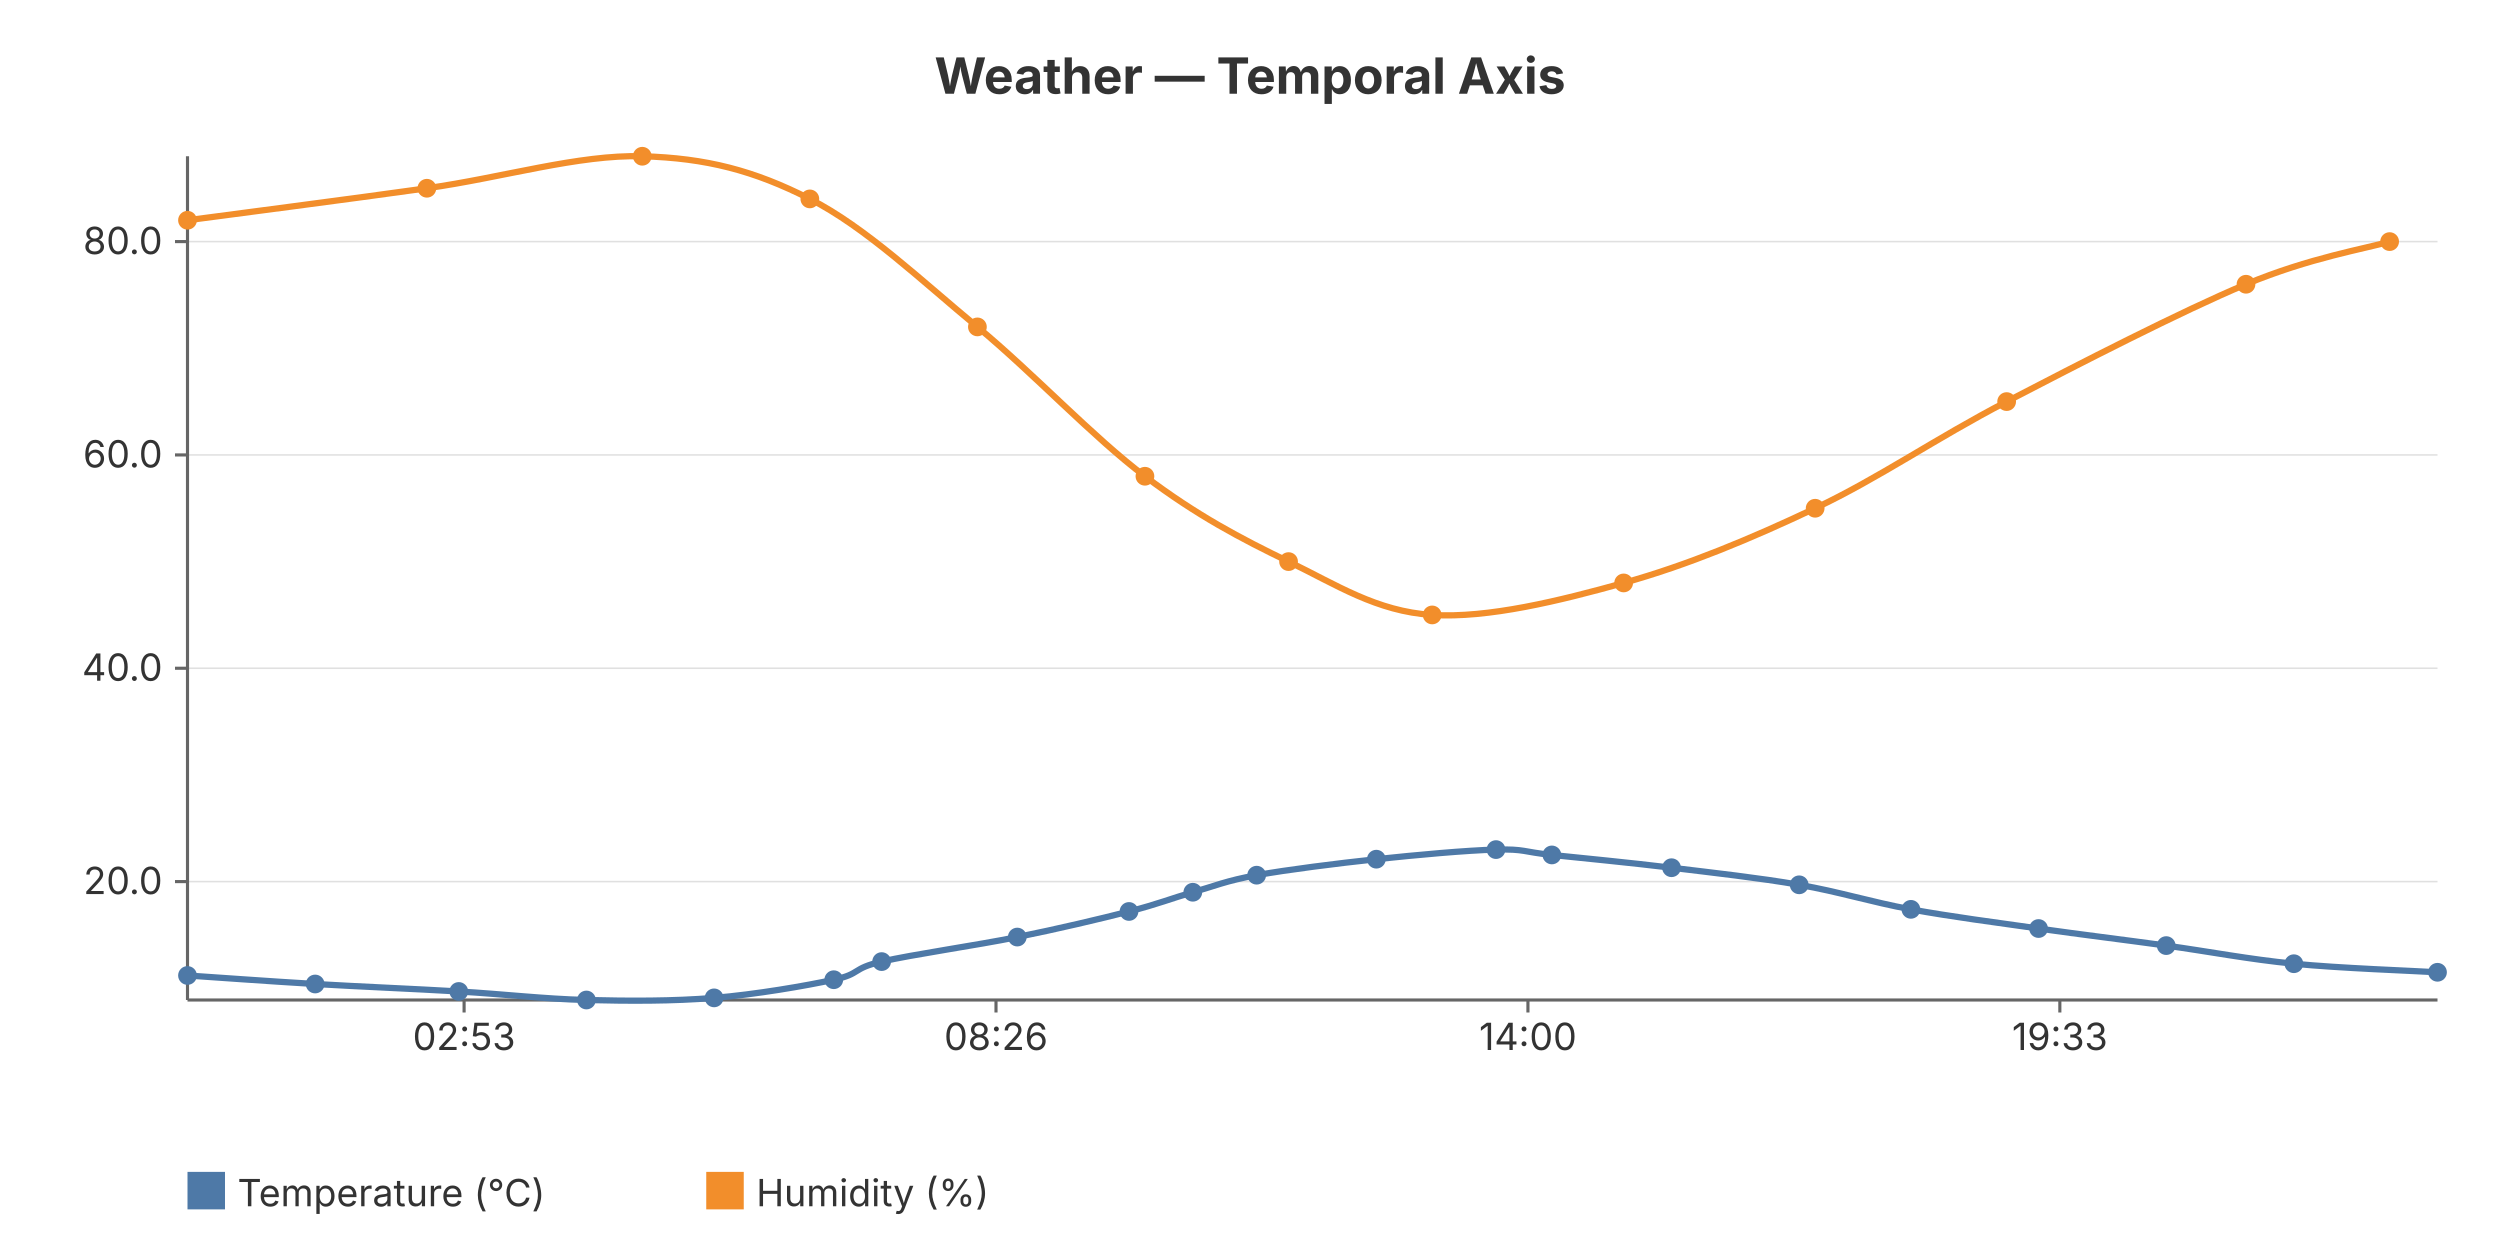
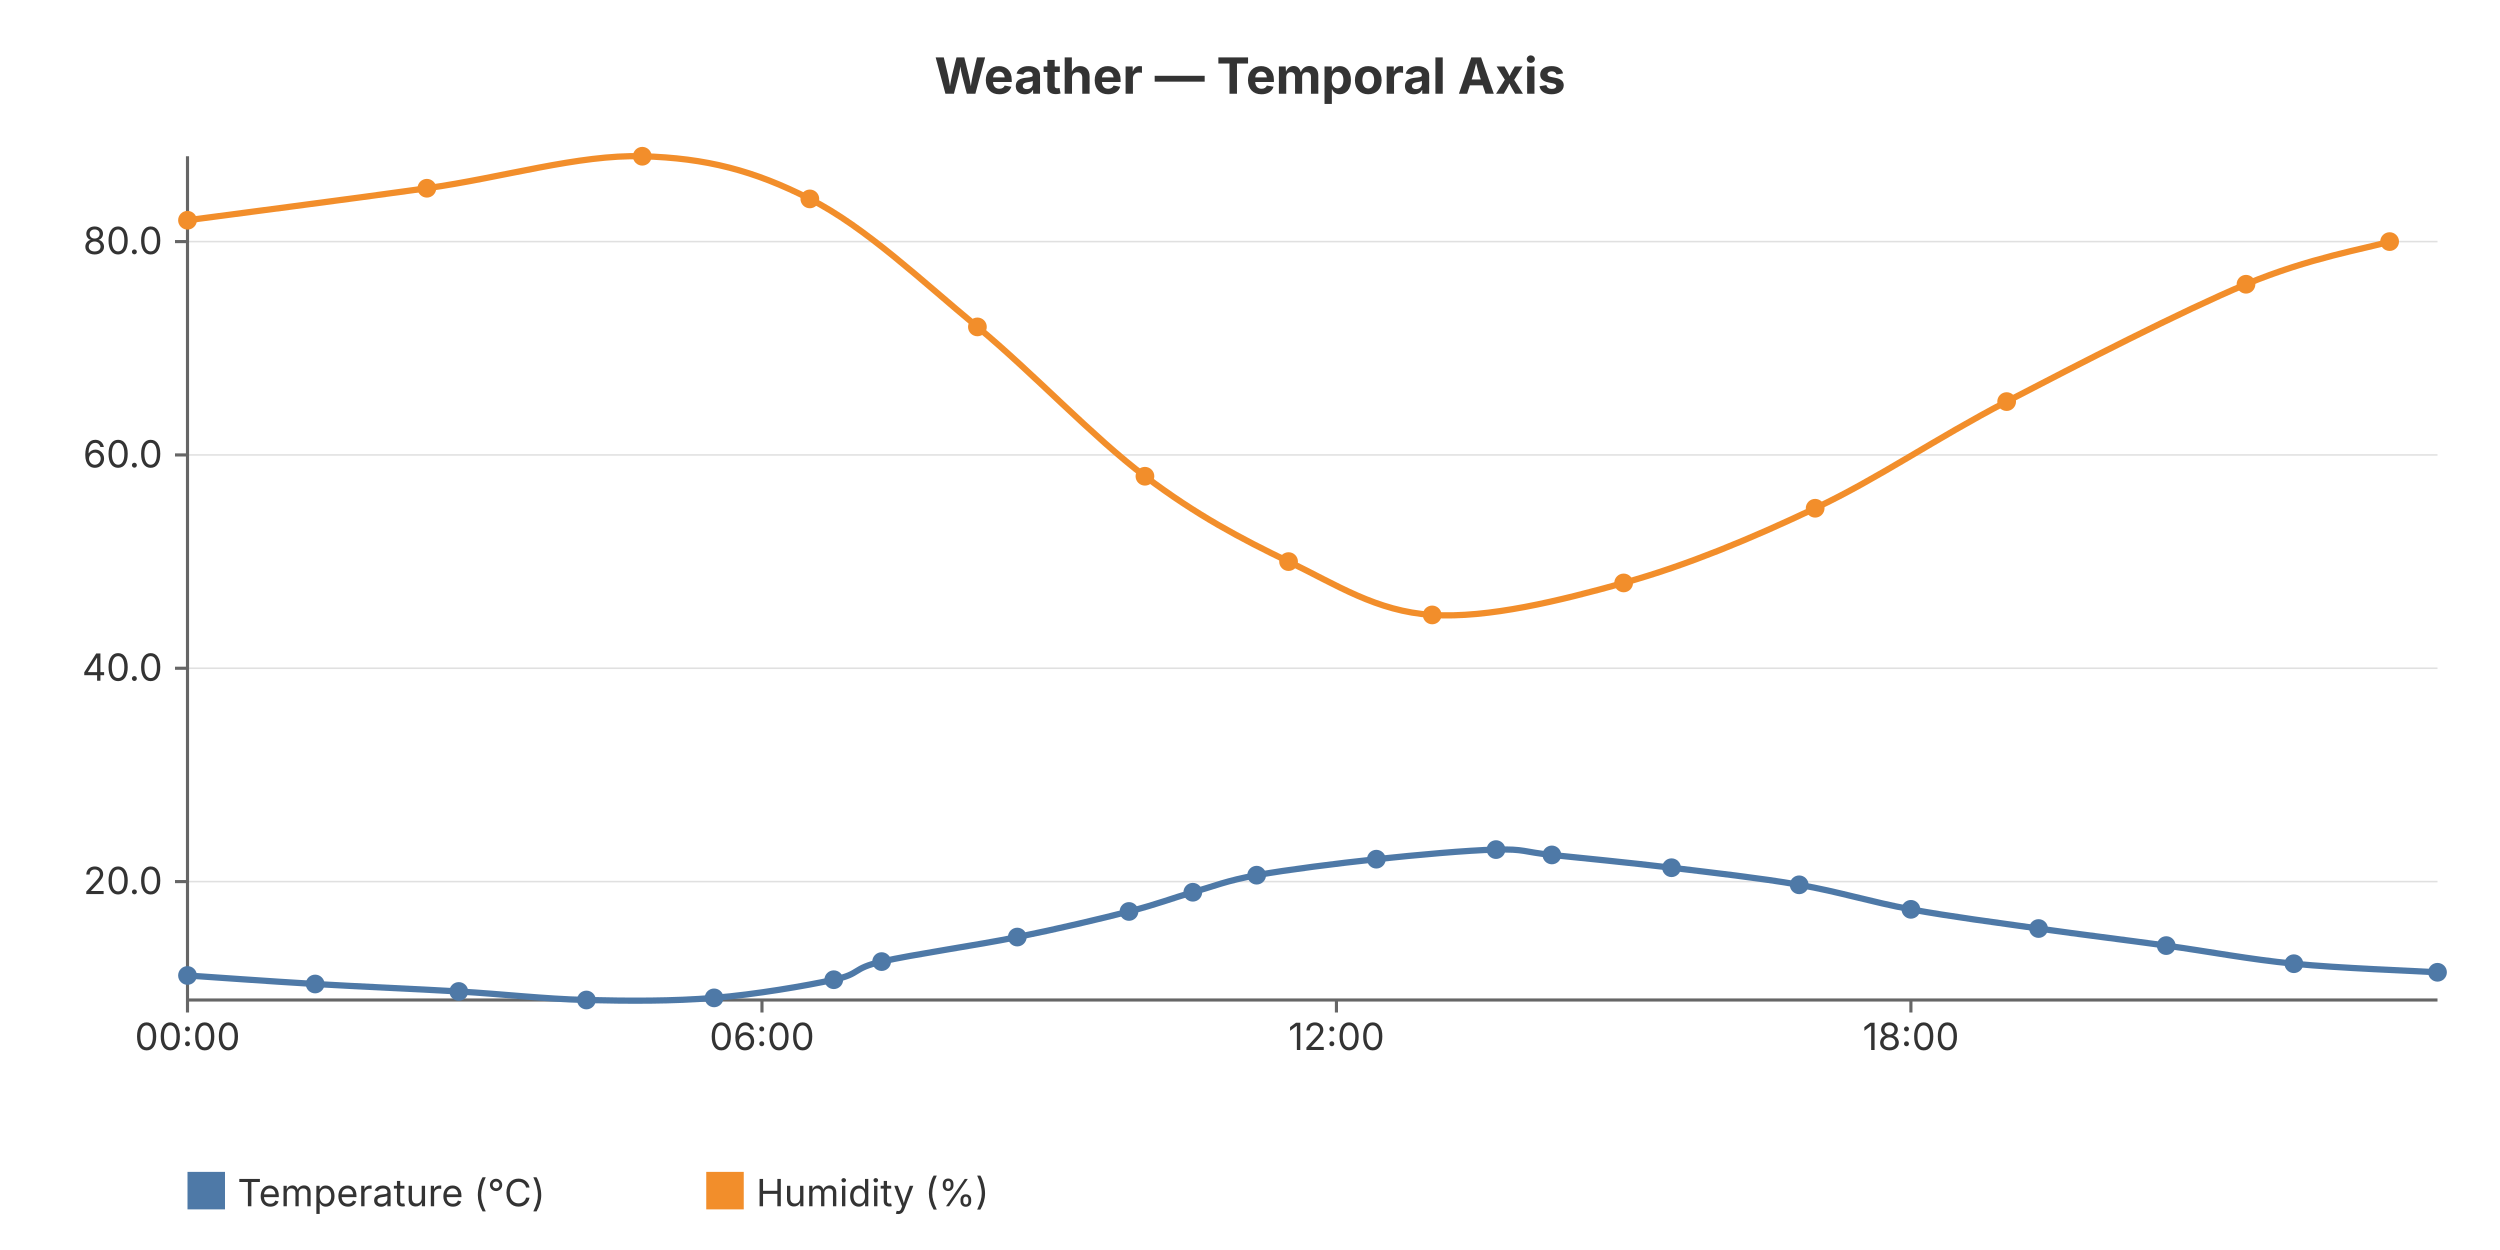
<svg xmlns="http://www.w3.org/2000/svg" viewBox="0 0 800 400" role="img" aria-labelledby="chart-title">
  <style>
    .tooltip { display: none; pointer-events: none; }
    .data-point:hover .tooltip { display: block; }
    .point { transition: r 0.15s; }
    .data-point:hover .point { r: 5; }
    .line { transition: stroke-width 0.2s; }
+     .bar { transition: opacity 0.15s; }
+     .bar:hover { opacity: 0.8; }
+     .slice { transition: opacity 0.15s; }
+     .slice:hover { opacity: 0.8; }
  </style>
  <rect x="0.00" y="0.00" width="800.00" height="400.00" fill="#ffffff" />
  <g class="grid">
    <line x1="60.00" y1="282.11" x2="780.00" y2="282.11" stroke="#e0e0e0" stroke-width="0.5" />
    <line x1="60.00" y1="213.84" x2="780.00" y2="213.84" stroke="#e0e0e0" stroke-width="0.5" />
    <line x1="60.00" y1="145.58" x2="780.00" y2="145.58" stroke="#e0e0e0" stroke-width="0.5" />
    <line x1="60.00" y1="77.31" x2="780.00" y2="77.31" stroke="#e0e0e0" stroke-width="0.5" />
  </g>
  <g class="y-axis">
    <line x1="60.00" y1="50.00" x2="60.00" y2="320.00" stroke="#666666" stroke-width="1" />
    <line x1="56.00" y1="282.11" x2="60.00" y2="282.11" stroke="#666666" stroke-width="1" />
    <text x="52.00" y="286.11" text-anchor="end" fill="#333333" font-size="12" font-family="system-ui, -apple-system, sans-serif">20.0</text>
    <line x1="56.00" y1="213.84" x2="60.00" y2="213.84" stroke="#666666" stroke-width="1" />
    <text x="52.00" y="217.84" text-anchor="end" fill="#333333" font-size="12" font-family="system-ui, -apple-system, sans-serif">40.0</text>
    <line x1="56.00" y1="145.58" x2="60.00" y2="145.58" stroke="#666666" stroke-width="1" />
    <text x="52.00" y="149.58" text-anchor="end" fill="#333333" font-size="12" font-family="system-ui, -apple-system, sans-serif">60.0</text>
    <line x1="56.00" y1="77.31" x2="60.00" y2="77.31" stroke="#666666" stroke-width="1" />
    <text x="52.00" y="81.31" text-anchor="end" fill="#333333" font-size="12" font-family="system-ui, -apple-system, sans-serif">80.0</text>
  </g>
  <g class="x-axis">
    <line x1="60.00" y1="320.00" x2="780.00" y2="320.00" stroke="#666666" stroke-width="1" />
-     <line x1="148.51" y1="320.00" x2="148.51" y2="324.00" stroke="#666666" stroke-width="1" />
-     <text x="148.51" y="336.00" text-anchor="middle" fill="#333333" font-size="12" font-family="system-ui, -apple-system, sans-serif">02:53</text>
-     <line x1="318.72" y1="320.00" x2="318.72" y2="324.00" stroke="#666666" stroke-width="1" />
-     <text x="318.72" y="336.00" text-anchor="middle" fill="#333333" font-size="12" font-family="system-ui, -apple-system, sans-serif">08:26</text>
-     <line x1="488.94" y1="320.00" x2="488.94" y2="324.00" stroke="#666666" stroke-width="1" />
-     <text x="488.94" y="336.00" text-anchor="middle" fill="#333333" font-size="12" font-family="system-ui, -apple-system, sans-serif">14:00</text>
-     <line x1="659.15" y1="320.00" x2="659.15" y2="324.00" stroke="#666666" stroke-width="1" />
-     <text x="659.15" y="336.00" text-anchor="middle" fill="#333333" font-size="12" font-family="system-ui, -apple-system, sans-serif">19:33</text>
+     <line x1="60.00" y1="320.00" x2="60.00" y2="324.00" stroke="#666666" stroke-width="1" />
+     <text x="60.00" y="336.00" text-anchor="middle" fill="#333333" font-size="12" font-family="system-ui, -apple-system, sans-serif">00:00</text>
+     <line x1="243.83" y1="320.00" x2="243.83" y2="324.00" stroke="#666666" stroke-width="1" />
+     <text x="243.83" y="336.00" text-anchor="middle" fill="#333333" font-size="12" font-family="system-ui, -apple-system, sans-serif">06:00</text>
+     <line x1="427.66" y1="320.00" x2="427.66" y2="324.00" stroke="#666666" stroke-width="1" />
+     <text x="427.66" y="336.00" text-anchor="middle" fill="#333333" font-size="12" font-family="system-ui, -apple-system, sans-serif">12:00</text>
+     <line x1="611.49" y1="320.00" x2="611.49" y2="324.00" stroke="#666666" stroke-width="1" />
+     <text x="611.49" y="336.00" text-anchor="middle" fill="#333333" font-size="12" font-family="system-ui, -apple-system, sans-serif">18:00</text>
  </g>
  <text x="400.00" y="30.00" text-anchor="middle" fill="#333333" font-size="16" font-weight="bold" font-family="system-ui, -apple-system, sans-serif">Weather — Temporal Axis</text>
  <g class="series-0">
    <path d="M60.00,312.15 C66.81,312.60 86.38,314.03 100.85,314.88 C115.32,315.73 132.34,316.42 146.81,317.27 C161.28,318.12 174.04,319.66 187.66,320.00 C201.28,320.34 215.32,320.40 228.51,319.32 C241.70,318.24 257.87,315.45 266.81,313.51 C275.74,311.58 272.34,309.99 282.13,307.71 C291.91,305.44 312.34,302.53 325.53,299.86 C338.72,297.19 351.91,294.06 361.28,291.67 C370.64,289.28 374.89,287.46 381.70,285.52 C388.51,283.59 392.34,281.83 402.13,280.06 C411.91,278.30 427.66,276.31 440.43,274.94 C453.19,273.58 469.36,272.10 478.72,271.87 C488.09,271.64 487.23,272.61 496.60,273.58 C505.96,274.54 521.70,276.08 534.89,277.67 C548.09,279.27 562.98,280.92 575.74,283.14 C588.51,285.35 598.72,288.65 611.49,290.99 C624.26,293.32 638.72,295.20 652.34,297.13 C665.96,299.06 679.57,300.71 693.19,302.59 C706.81,304.47 719.57,306.97 734.04,308.39 C748.51,309.82 772.34,310.67 780.00,311.13" fill="none" stroke="#4e79a7" stroke-width="2" class="line" />
    <g class="data-point" aria-label="11.2°C">
      <circle cx="60.00" cy="312.15" r="3.0" fill="#4e79a7" class="point" />
      <g class="tooltip">
        <rect x="68.00" y="292.15" width="60.00" height="18.00" fill="white" stroke="#ccc" rx="3" />
        <text x="72.00" y="305.15" fill="#333333" font-size="10" font-family="system-ui, -apple-system, sans-serif">11.2°C</text>
      </g>
    </g>
    <g class="data-point" aria-label="10.4°C">
      <circle cx="100.85" cy="314.88" r="3.0" fill="#4e79a7" class="point" />
      <g class="tooltip">
        <rect x="108.85" y="294.88" width="60.00" height="18.00" fill="white" stroke="#ccc" rx="3" />
        <text x="112.85" y="307.88" fill="#333333" font-size="10" font-family="system-ui, -apple-system, sans-serif">10.4°C</text>
      </g>
    </g>
    <g class="data-point" aria-label="9.7°C">
      <circle cx="146.81" cy="317.27" r="3.0" fill="#4e79a7" class="point" />
      <g class="tooltip">
        <rect x="154.81" y="297.27" width="60.00" height="18.00" fill="white" stroke="#ccc" rx="3" />
        <text x="158.81" y="310.27" fill="#333333" font-size="10" font-family="system-ui, -apple-system, sans-serif">9.7°C</text>
      </g>
    </g>
    <g class="data-point" aria-label="8.9°C">
      <circle cx="187.66" cy="320.00" r="3.0" fill="#4e79a7" class="point" />
      <g class="tooltip">
        <rect x="195.66" y="300.00" width="60.00" height="18.00" fill="white" stroke="#ccc" rx="3" />
        <text x="199.66" y="313.00" fill="#333333" font-size="10" font-family="system-ui, -apple-system, sans-serif">8.9°C</text>
      </g>
    </g>
    <g class="data-point" aria-label="9.1°C">
      <circle cx="228.51" cy="319.32" r="3.0" fill="#4e79a7" class="point" />
      <g class="tooltip">
        <rect x="236.51" y="299.32" width="60.00" height="18.00" fill="white" stroke="#ccc" rx="3" />
        <text x="240.51" y="312.32" fill="#333333" font-size="10" font-family="system-ui, -apple-system, sans-serif">9.1°C</text>
      </g>
    </g>
    <g class="data-point" aria-label="10.8°C">
      <circle cx="266.81" cy="313.51" r="3.0" fill="#4e79a7" class="point" />
      <g class="tooltip">
        <rect x="274.81" y="293.51" width="60.00" height="18.00" fill="white" stroke="#ccc" rx="3" />
        <text x="278.81" y="306.51" fill="#333333" font-size="10" font-family="system-ui, -apple-system, sans-serif">10.8°C</text>
      </g>
    </g>
    <g class="data-point" aria-label="12.5°C">
      <circle cx="282.13" cy="307.71" r="3.0" fill="#4e79a7" class="point" />
      <g class="tooltip">
        <rect x="290.13" y="287.71" width="60.00" height="18.00" fill="white" stroke="#ccc" rx="3" />
        <text x="294.13" y="300.71" fill="#333333" font-size="10" font-family="system-ui, -apple-system, sans-serif">12.5°C</text>
      </g>
    </g>
    <g class="data-point" aria-label="14.8°C">
      <circle cx="325.53" cy="299.86" r="3.0" fill="#4e79a7" class="point" />
      <g class="tooltip">
        <rect x="333.53" y="279.86" width="60.00" height="18.00" fill="white" stroke="#ccc" rx="3" />
        <text x="337.53" y="292.86" fill="#333333" font-size="10" font-family="system-ui, -apple-system, sans-serif">14.8°C</text>
      </g>
    </g>
    <g class="data-point" aria-label="17.2°C">
      <circle cx="361.28" cy="291.67" r="3.0" fill="#4e79a7" class="point" />
      <g class="tooltip">
        <rect x="369.28" y="271.67" width="60.00" height="18.00" fill="white" stroke="#ccc" rx="3" />
        <text x="373.28" y="284.67" fill="#333333" font-size="10" font-family="system-ui, -apple-system, sans-serif">17.2°C</text>
      </g>
    </g>
    <g class="data-point" aria-label="19.0°C">
      <circle cx="381.70" cy="285.52" r="3.0" fill="#4e79a7" class="point" />
      <g class="tooltip">
        <rect x="389.70" y="265.52" width="60.00" height="18.00" fill="white" stroke="#ccc" rx="3" />
        <text x="393.70" y="278.52" fill="#333333" font-size="10" font-family="system-ui, -apple-system, sans-serif">19.0°C</text>
      </g>
    </g>
    <g class="data-point" aria-label="20.6°C">
      <circle cx="402.13" cy="280.06" r="3.0" fill="#4e79a7" class="point" />
      <g class="tooltip">
        <rect x="410.13" y="260.06" width="60.00" height="18.00" fill="white" stroke="#ccc" rx="3" />
        <text x="414.13" y="273.06" fill="#333333" font-size="10" font-family="system-ui, -apple-system, sans-serif">20.6°C</text>
      </g>
    </g>
    <g class="data-point" aria-label="22.1°C">
      <circle cx="440.43" cy="274.94" r="3.0" fill="#4e79a7" class="point" />
      <g class="tooltip">
        <rect x="448.43" y="254.94" width="60.00" height="18.00" fill="white" stroke="#ccc" rx="3" />
        <text x="452.43" y="267.94" fill="#333333" font-size="10" font-family="system-ui, -apple-system, sans-serif">22.1°C</text>
      </g>
    </g>
    <g class="data-point" aria-label="23.0°C">
      <circle cx="478.72" cy="271.87" r="3.0" fill="#4e79a7" class="point" />
      <g class="tooltip">
        <rect x="486.72" y="251.87" width="60.00" height="18.00" fill="white" stroke="#ccc" rx="3" />
        <text x="490.72" y="264.87" fill="#333333" font-size="10" font-family="system-ui, -apple-system, sans-serif">23.0°C</text>
      </g>
    </g>
    <g class="data-point" aria-label="22.5°C">
      <circle cx="496.60" cy="273.58" r="3.0" fill="#4e79a7" class="point" />
      <g class="tooltip">
        <rect x="504.60" y="253.58" width="60.00" height="18.00" fill="white" stroke="#ccc" rx="3" />
        <text x="508.60" y="266.58" fill="#333333" font-size="10" font-family="system-ui, -apple-system, sans-serif">22.5°C</text>
      </g>
    </g>
    <g class="data-point" aria-label="21.3°C">
      <circle cx="534.89" cy="277.67" r="3.0" fill="#4e79a7" class="point" />
      <g class="tooltip">
        <rect x="542.89" y="257.67" width="60.00" height="18.00" fill="white" stroke="#ccc" rx="3" />
        <text x="546.89" y="270.67" fill="#333333" font-size="10" font-family="system-ui, -apple-system, sans-serif">21.3°C</text>
      </g>
    </g>
    <g class="data-point" aria-label="19.7°C">
      <circle cx="575.74" cy="283.14" r="3.0" fill="#4e79a7" class="point" />
      <g class="tooltip">
        <rect x="583.74" y="263.14" width="60.00" height="18.00" fill="white" stroke="#ccc" rx="3" />
        <text x="587.74" y="276.14" fill="#333333" font-size="10" font-family="system-ui, -apple-system, sans-serif">19.7°C</text>
      </g>
    </g>
    <g class="data-point" aria-label="17.4°C">
      <circle cx="611.49" cy="290.99" r="3.0" fill="#4e79a7" class="point" />
      <g class="tooltip">
        <rect x="619.49" y="270.99" width="60.00" height="18.00" fill="white" stroke="#ccc" rx="3" />
        <text x="623.49" y="283.99" fill="#333333" font-size="10" font-family="system-ui, -apple-system, sans-serif">17.4°C</text>
      </g>
    </g>
    <g class="data-point" aria-label="15.6°C">
      <circle cx="652.34" cy="297.13" r="3.0" fill="#4e79a7" class="point" />
      <g class="tooltip">
        <rect x="660.34" y="277.13" width="60.00" height="18.00" fill="white" stroke="#ccc" rx="3" />
        <text x="664.34" y="290.13" fill="#333333" font-size="10" font-family="system-ui, -apple-system, sans-serif">15.6°C</text>
      </g>
    </g>
    <g class="data-point" aria-label="14.0°C">
      <circle cx="693.19" cy="302.59" r="3.0" fill="#4e79a7" class="point" />
      <g class="tooltip">
        <rect x="701.19" y="282.59" width="60.00" height="18.00" fill="white" stroke="#ccc" rx="3" />
        <text x="705.19" y="295.59" fill="#333333" font-size="10" font-family="system-ui, -apple-system, sans-serif">14.0°C</text>
      </g>
    </g>
    <g class="data-point" aria-label="12.3°C">
      <circle cx="734.04" cy="308.39" r="3.0" fill="#4e79a7" class="point" />
      <g class="tooltip">
        <rect x="742.04" y="288.39" width="60.00" height="18.00" fill="white" stroke="#ccc" rx="3" />
        <text x="746.04" y="301.39" fill="#333333" font-size="10" font-family="system-ui, -apple-system, sans-serif">12.3°C</text>
      </g>
    </g>
    <g class="data-point" aria-label="11.5°C">
      <circle cx="780.00" cy="311.13" r="3.0" fill="#4e79a7" class="point" />
      <g class="tooltip">
        <rect x="788.00" y="291.13" width="60.00" height="18.00" fill="white" stroke="#ccc" rx="3" />
        <text x="792.00" y="304.13" fill="#333333" font-size="10" font-family="system-ui, -apple-system, sans-serif">11.5°C</text>
      </g>
    </g>
  </g>
  <g class="series-1">
    <path d="M60.00,70.48 C72.77,68.77 112.34,63.65 136.60,60.24 C160.85,56.83 185.11,49.43 205.53,50.00 C225.96,50.57 241.28,54.55 259.15,63.65 C277.02,72.76 294.89,89.82 312.77,104.61 C330.64,119.41 349.79,139.89 366.38,152.40 C382.98,164.92 397.02,172.31 412.34,179.71 C427.66,187.10 440.43,195.64 458.30,196.78 C476.17,197.91 499.15,192.23 519.57,186.54 C540.00,180.85 560.43,172.31 580.85,162.64 C601.28,152.97 619.15,140.46 642.13,128.51 C665.11,116.56 698.30,99.49 718.72,90.96 C739.15,82.43 757.02,79.58 764.68,77.31" fill="none" stroke="#f28e2b" stroke-width="2" class="line" />
    <g class="data-point" aria-label="82%">
      <circle cx="60.00" cy="70.48" r="3.0" fill="#f28e2b" class="point" />
      <g class="tooltip">
        <rect x="68.00" y="50.48" width="60.00" height="18.00" fill="white" stroke="#ccc" rx="3" />
        <text x="72.00" y="63.48" fill="#333333" font-size="10" font-family="system-ui, -apple-system, sans-serif">82%</text>
      </g>
    </g>
    <g class="data-point" aria-label="85%">
      <circle cx="136.60" cy="60.24" r="3.0" fill="#f28e2b" class="point" />
      <g class="tooltip">
        <rect x="144.60" y="40.24" width="60.00" height="18.00" fill="white" stroke="#ccc" rx="3" />
        <text x="148.60" y="53.24" fill="#333333" font-size="10" font-family="system-ui, -apple-system, sans-serif">85%</text>
      </g>
    </g>
    <g class="data-point" aria-label="88%">
      <circle cx="205.53" cy="50.00" r="3.0" fill="#f28e2b" class="point" />
      <g class="tooltip">
        <rect x="213.53" y="30.00" width="60.00" height="18.00" fill="white" stroke="#ccc" rx="3" />
        <text x="217.53" y="43.00" fill="#333333" font-size="10" font-family="system-ui, -apple-system, sans-serif">88%</text>
      </g>
    </g>
    <g class="data-point" aria-label="84%">
      <circle cx="259.15" cy="63.65" r="3.0" fill="#f28e2b" class="point" />
      <g class="tooltip">
        <rect x="267.15" y="43.65" width="60.00" height="18.00" fill="white" stroke="#ccc" rx="3" />
        <text x="271.15" y="56.65" fill="#333333" font-size="10" font-family="system-ui, -apple-system, sans-serif">84%</text>
      </g>
    </g>
    <g class="data-point" aria-label="72%">
      <circle cx="312.77" cy="104.61" r="3.0" fill="#f28e2b" class="point" />
      <g class="tooltip">
        <rect x="320.77" y="84.61" width="60.00" height="18.00" fill="white" stroke="#ccc" rx="3" />
        <text x="324.77" y="97.61" fill="#333333" font-size="10" font-family="system-ui, -apple-system, sans-serif">72%</text>
      </g>
    </g>
    <g class="data-point" aria-label="58%">
      <circle cx="366.38" cy="152.40" r="3.0" fill="#f28e2b" class="point" />
      <g class="tooltip">
        <rect x="374.38" y="132.40" width="60.00" height="18.00" fill="white" stroke="#ccc" rx="3" />
        <text x="378.38" y="145.40" fill="#333333" font-size="10" font-family="system-ui, -apple-system, sans-serif">58%</text>
      </g>
    </g>
    <g class="data-point" aria-label="50%">
      <circle cx="412.34" cy="179.71" r="3.0" fill="#f28e2b" class="point" />
      <g class="tooltip">
        <rect x="420.34" y="159.71" width="60.00" height="18.00" fill="white" stroke="#ccc" rx="3" />
        <text x="424.34" y="172.71" fill="#333333" font-size="10" font-family="system-ui, -apple-system, sans-serif">50%</text>
      </g>
    </g>
    <g class="data-point" aria-label="45%">
      <circle cx="458.30" cy="196.78" r="3.0" fill="#f28e2b" class="point" />
      <g class="tooltip">
        <rect x="466.30" y="176.78" width="60.00" height="18.00" fill="white" stroke="#ccc" rx="3" />
        <text x="470.30" y="189.78" fill="#333333" font-size="10" font-family="system-ui, -apple-system, sans-serif">45%</text>
      </g>
    </g>
    <g class="data-point" aria-label="48%">
      <circle cx="519.57" cy="186.54" r="3.0" fill="#f28e2b" class="point" />
      <g class="tooltip">
        <rect x="527.57" y="166.54" width="60.00" height="18.00" fill="white" stroke="#ccc" rx="3" />
        <text x="531.57" y="179.54" fill="#333333" font-size="10" font-family="system-ui, -apple-system, sans-serif">48%</text>
      </g>
    </g>
    <g class="data-point" aria-label="55%">
      <circle cx="580.85" cy="162.64" r="3.0" fill="#f28e2b" class="point" />
      <g class="tooltip">
        <rect x="588.85" y="142.64" width="60.00" height="18.00" fill="white" stroke="#ccc" rx="3" />
        <text x="592.85" y="155.64" fill="#333333" font-size="10" font-family="system-ui, -apple-system, sans-serif">55%</text>
      </g>
    </g>
    <g class="data-point" aria-label="65%">
      <circle cx="642.13" cy="128.51" r="3.0" fill="#f28e2b" class="point" />
      <g class="tooltip">
        <rect x="650.13" y="108.51" width="60.00" height="18.00" fill="white" stroke="#ccc" rx="3" />
        <text x="654.13" y="121.51" fill="#333333" font-size="10" font-family="system-ui, -apple-system, sans-serif">65%</text>
      </g>
    </g>
    <g class="data-point" aria-label="76%">
      <circle cx="718.72" cy="90.96" r="3.0" fill="#f28e2b" class="point" />
      <g class="tooltip">
        <rect x="726.72" y="70.96" width="60.00" height="18.00" fill="white" stroke="#ccc" rx="3" />
        <text x="730.72" y="83.96" fill="#333333" font-size="10" font-family="system-ui, -apple-system, sans-serif">76%</text>
      </g>
    </g>
    <g class="data-point" aria-label="80%">
      <circle cx="764.68" cy="77.31" r="3.0" fill="#f28e2b" class="point" />
      <g class="tooltip">
        <rect x="772.68" y="57.31" width="60.00" height="18.00" fill="white" stroke="#ccc" rx="3" />
        <text x="776.68" y="70.31" fill="#333333" font-size="10" font-family="system-ui, -apple-system, sans-serif">80%</text>
      </g>
    </g>
  </g>
  <g class="legend">
    <rect x="60.00" y="375.00" width="12.00" height="12.00" fill="#4e79a7" />
    <text x="76.00" y="386.00" fill="#333333" font-size="12" font-family="system-ui, -apple-system, sans-serif">Temperature (°C)</text>
    <rect x="226.00" y="375.00" width="12.00" height="12.00" fill="#f28e2b" />
    <text x="242.00" y="386.00" fill="#333333" font-size="12" font-family="system-ui, -apple-system, sans-serif">Humidity (%)</text>
  </g>
</svg>
